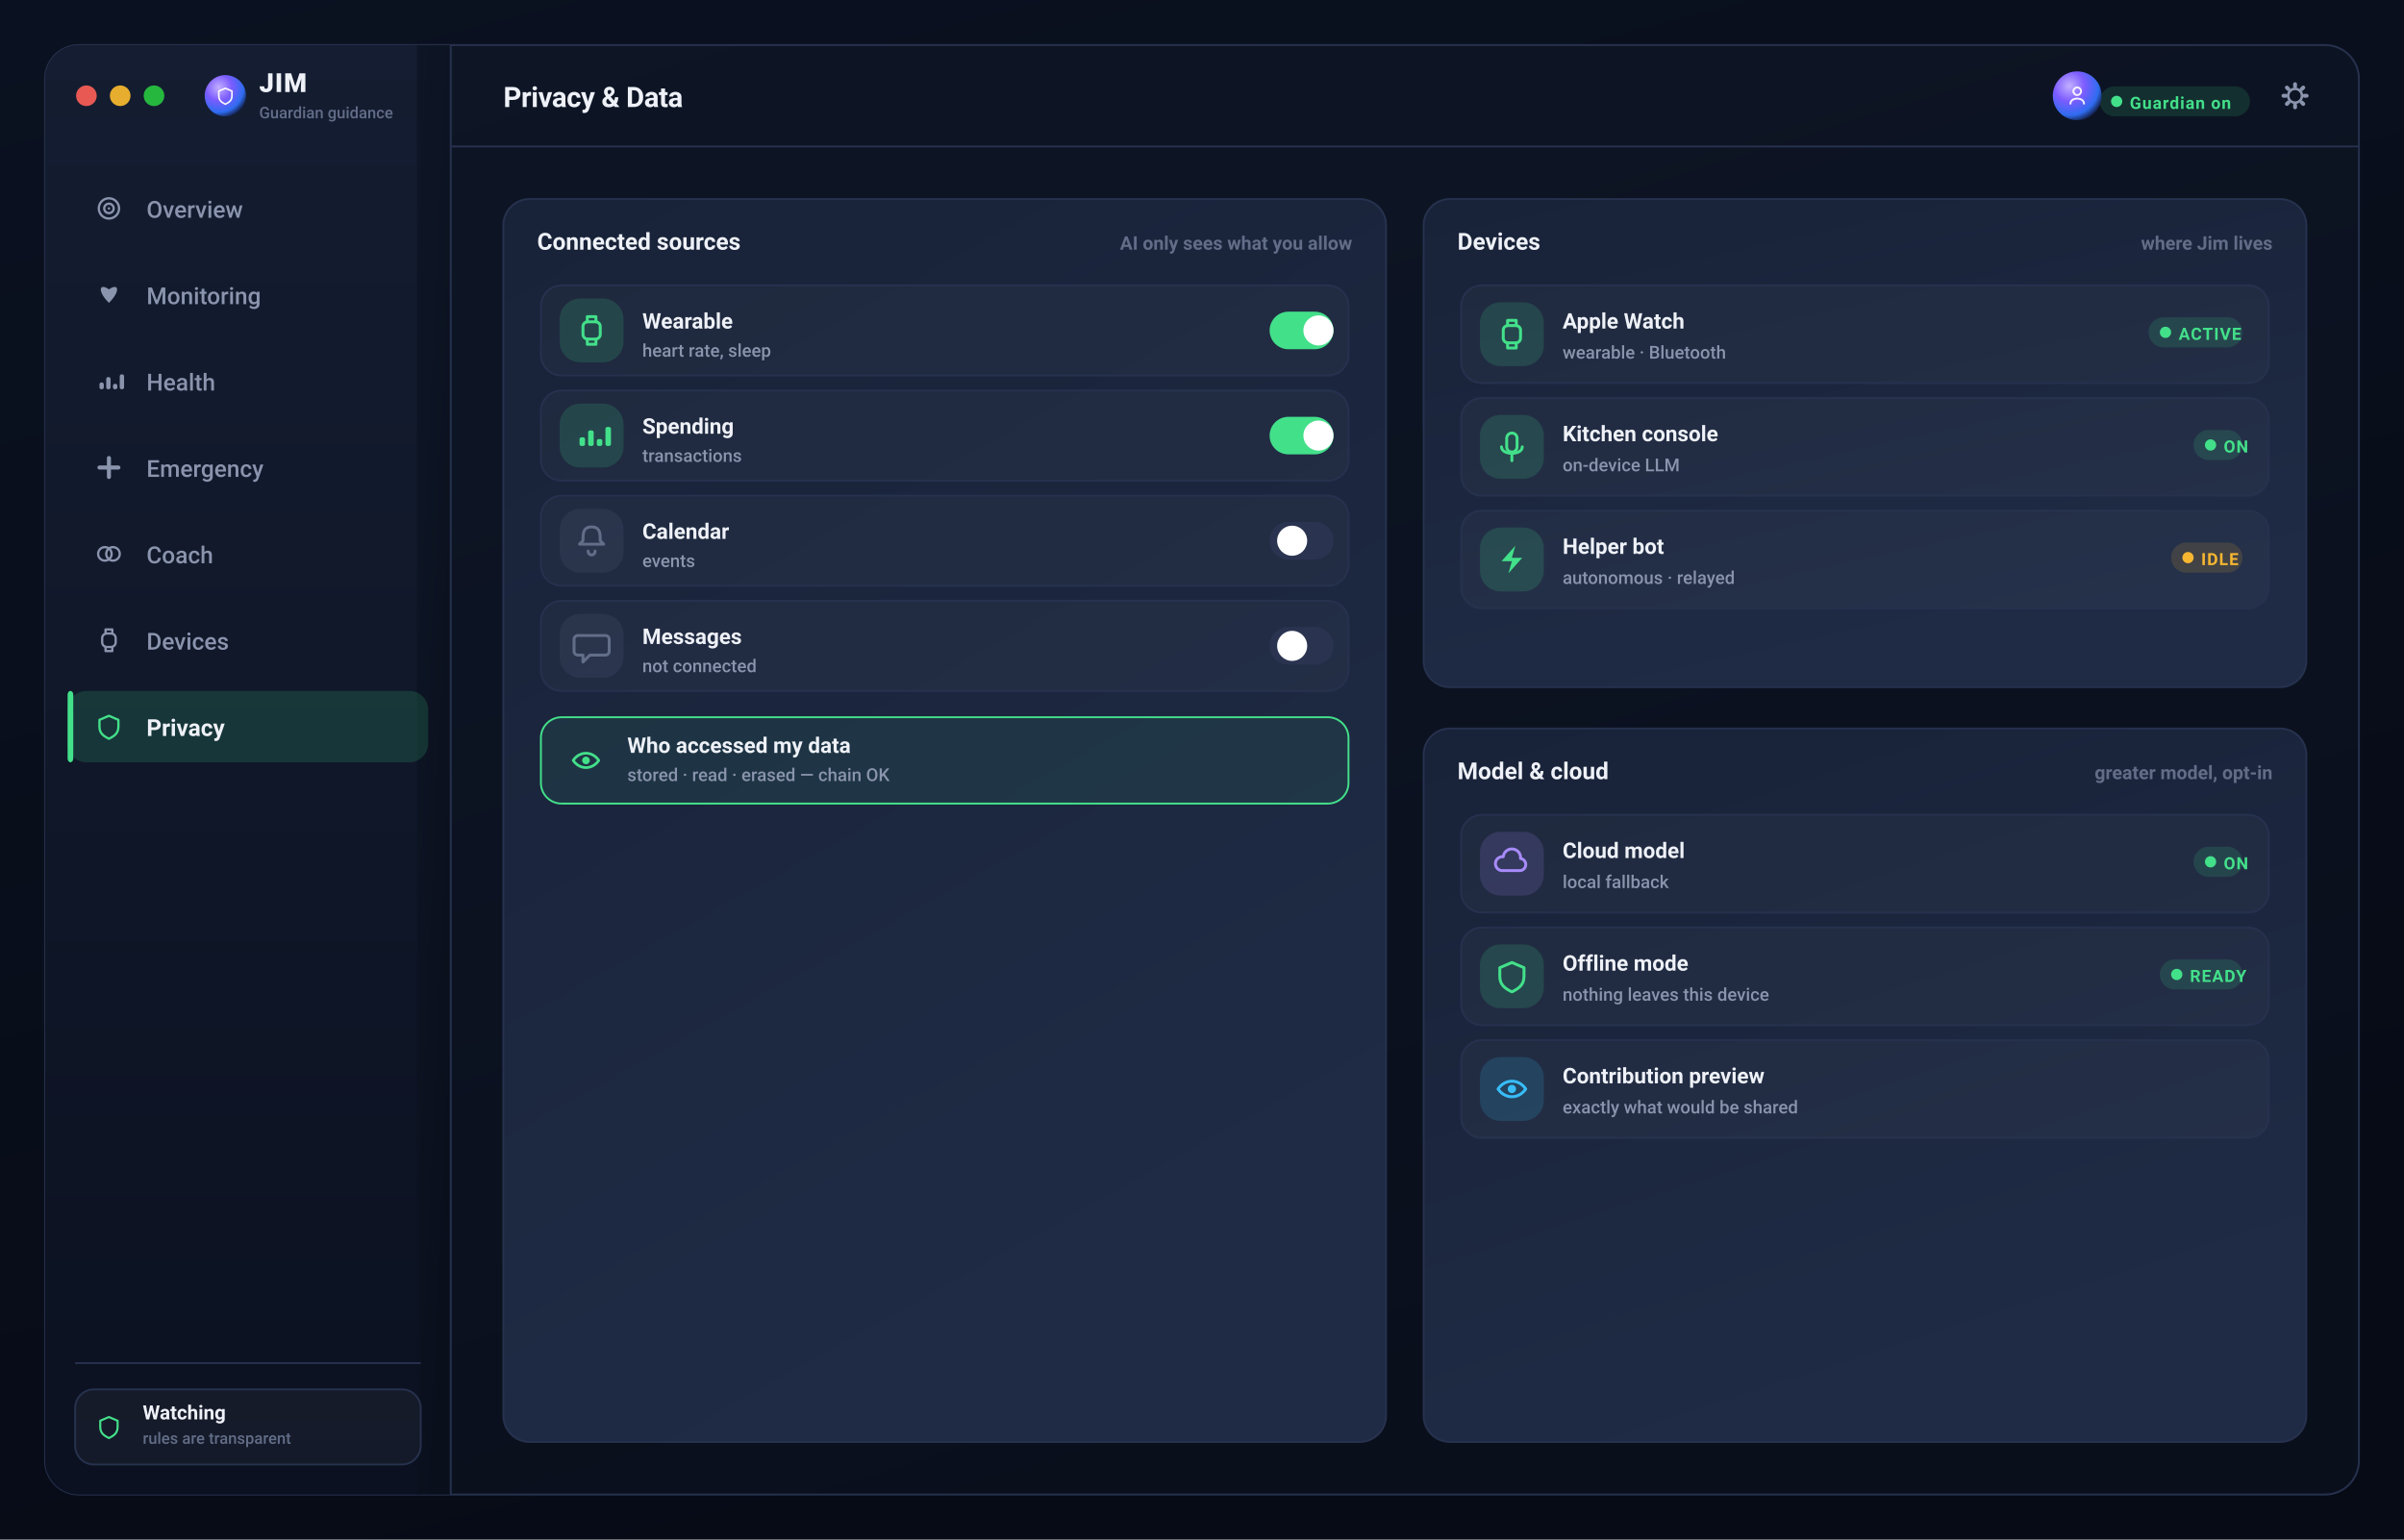
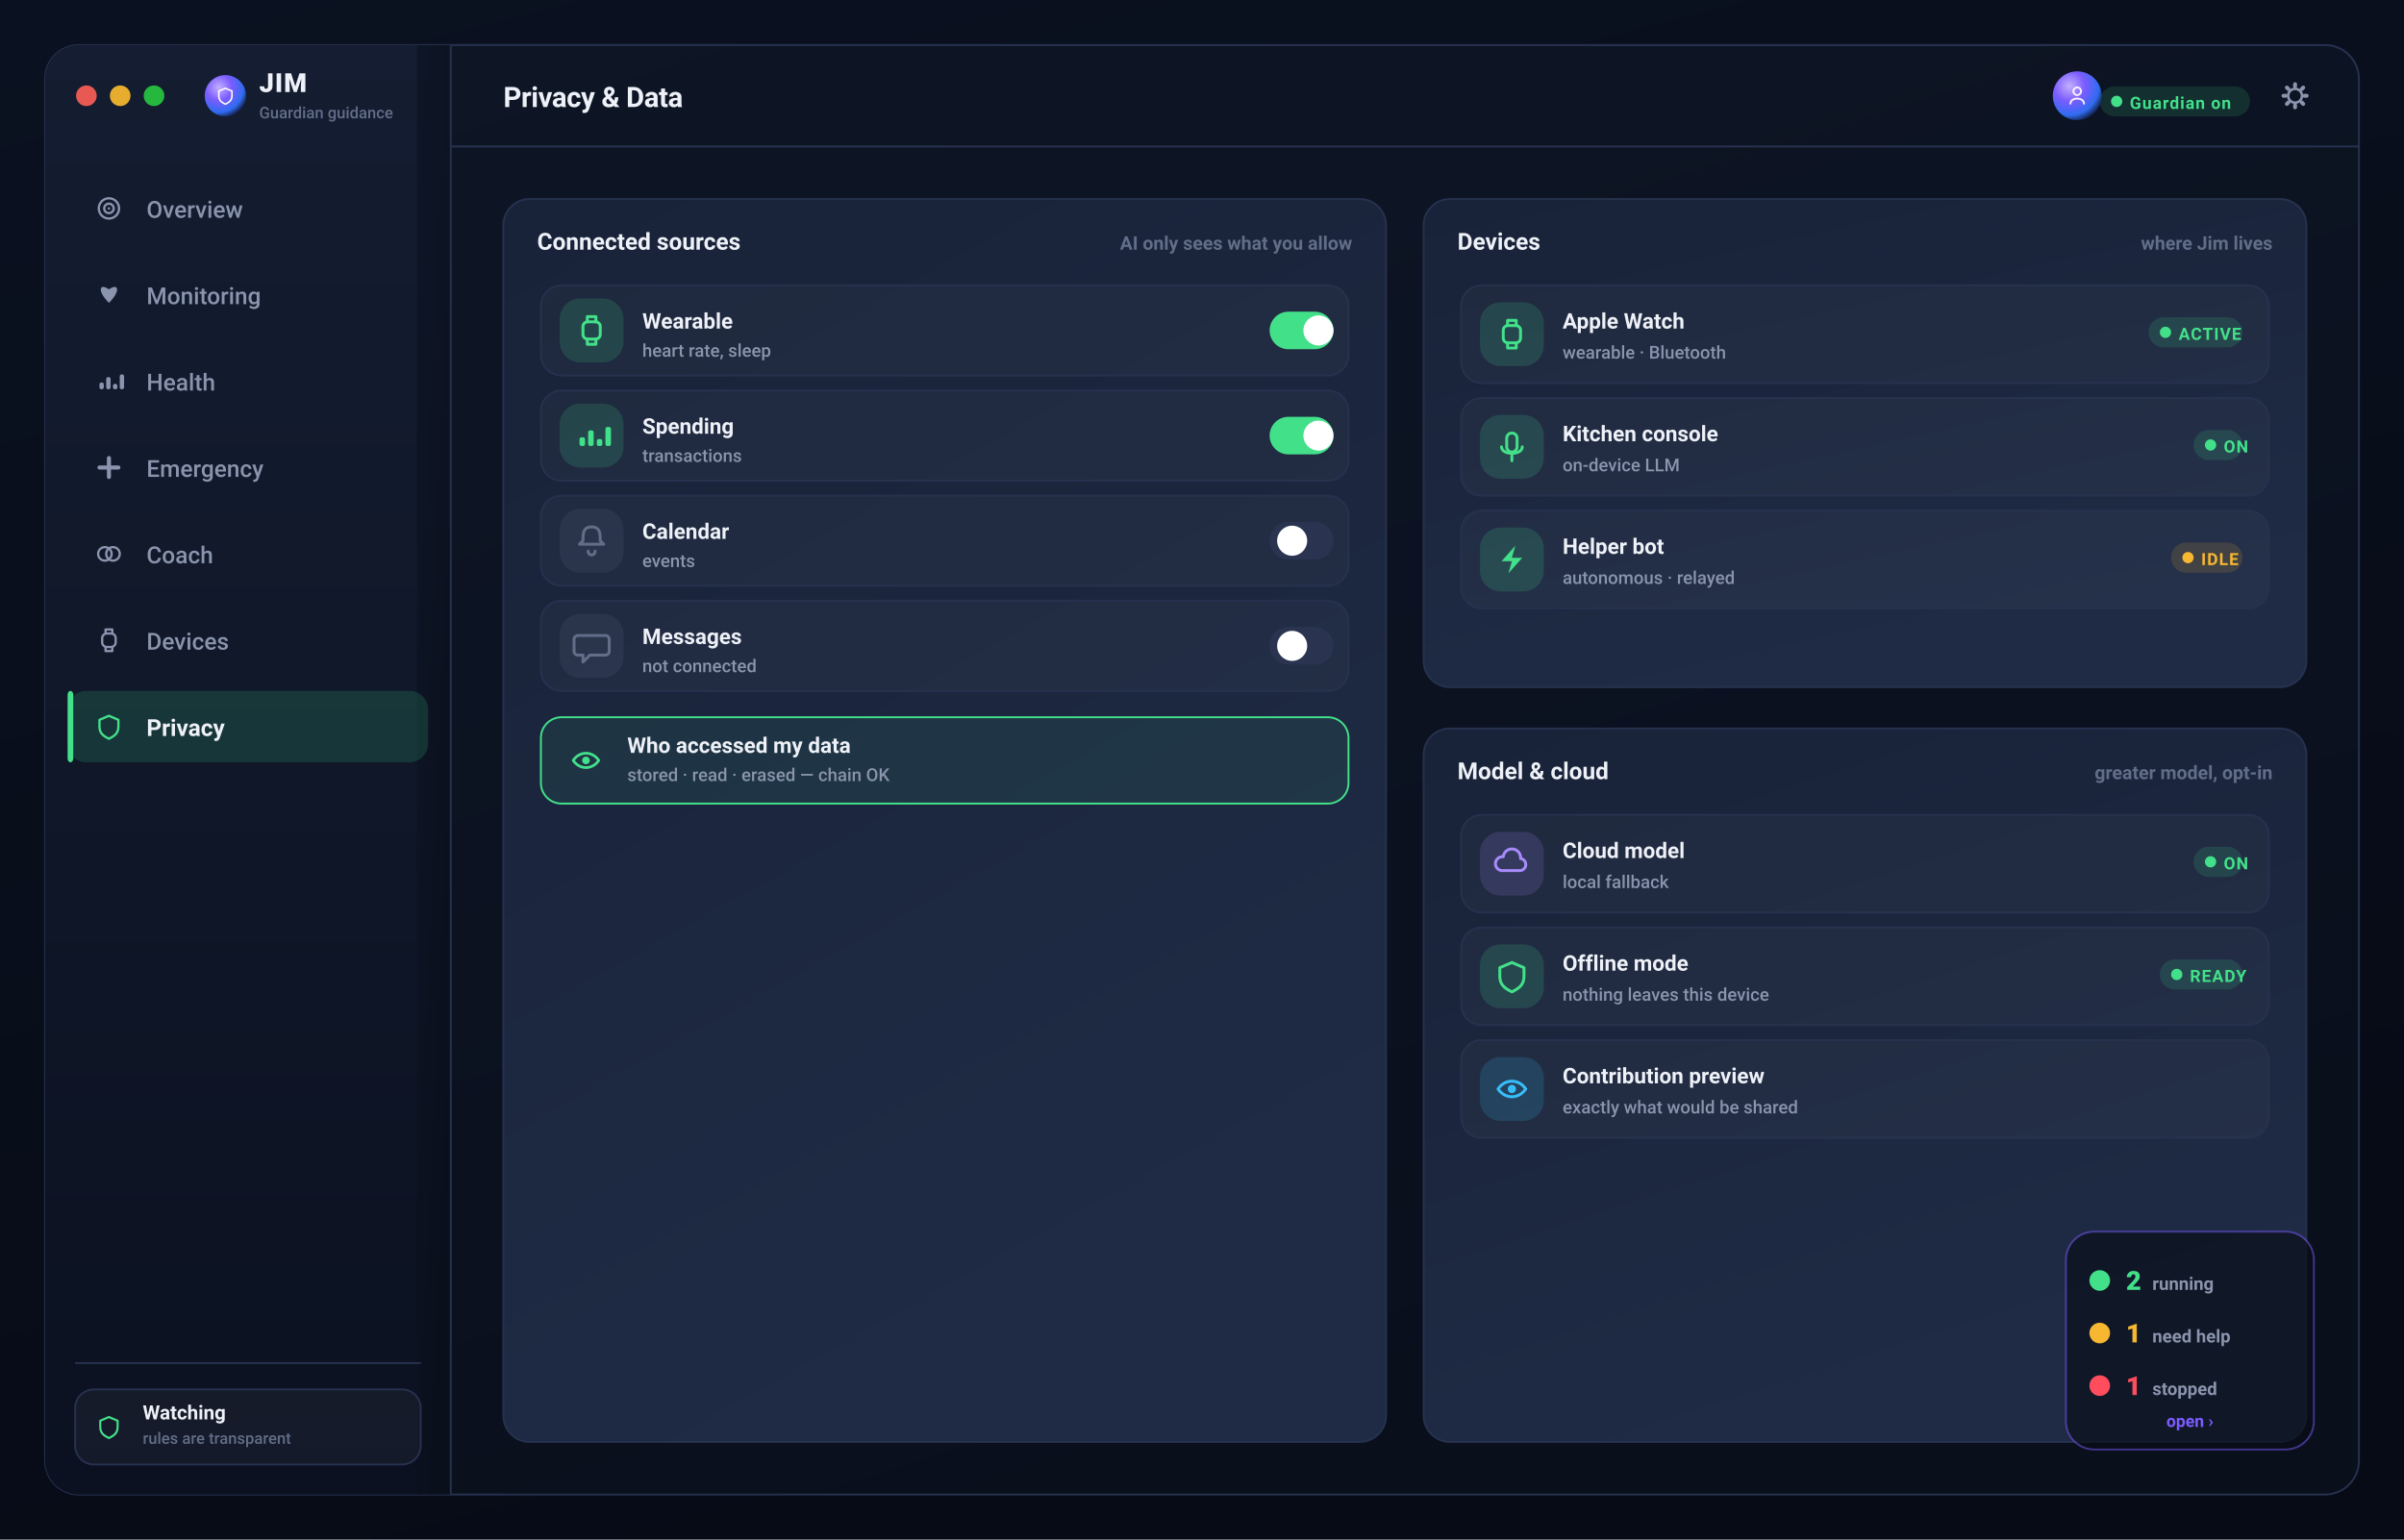
<svg xmlns="http://www.w3.org/2000/svg" width="1280" height="820" viewBox="0 0 1280 820" role="img" aria-label="Jim Mini — Privacy &amp; Data">
  <defs>
    <linearGradient id="gPage" x1="0" y1="0" x2="0.4" y2="1">
      <stop offset="0" stop-color="#0a1120" />
      <stop offset="1" stop-color="#070b16" />
    </linearGradient>
    <linearGradient id="gScr" x1="0" y1="0" x2="0.5" y2="1">
      <stop offset="0" stop-color="#0e1626" />
      <stop offset="1" stop-color="#0a0f1c" />
    </linearGradient>
    <linearGradient id="gSide" x1="0" y1="0" x2="0" y2="1">
      <stop offset="0" stop-color="#141d31" />
      <stop offset="1" stop-color="#0b1120" />
    </linearGradient>
    <linearGradient id="gCard" x1="0" y1="0" x2="0.4" y2="1">
      <stop offset="0" stop-color="#182238" />
      <stop offset="1" stop-color="#1f2b45" />
    </linearGradient>
    <linearGradient id="gBrand" x1="0" y1="0" x2="1" y2="0">
      <stop offset="0" stop-color="#7c5cff" />
      <stop offset="1" stop-color="#3aa0ff" />
    </linearGradient>
    <linearGradient id="gEmer" x1="0" y1="0" x2="0" y2="1">
      <stop offset="0" stop-color="#ff5b52" />
      <stop offset="1" stop-color="#ff3b30" />
    </linearGradient>
    <linearGradient id="mV" x1="0" y1="0" x2="1" y2="0">
      <stop offset="0" stop-color="#7c5cff" />
      <stop offset="1" stop-color="#3aa0ff" />
    </linearGradient>
    <linearGradient id="mG" x1="0" y1="0" x2="1" y2="0">
      <stop offset="0" stop-color="#2fd27a" />
      <stop offset="1" stop-color="#43e08a" />
    </linearGradient>
    <linearGradient id="mO" x1="0" y1="0" x2="1" y2="0">
      <stop offset="0" stop-color="#f7b731" />
      <stop offset="1" stop-color="#ff7a45" />
    </linearGradient>
    <radialGradient id="orb" cx="34%" cy="30%" r="75%">
      <stop offset="0" stop-color="#c3b0ff" />
      <stop offset="42%" stop-color="#7c5cff" />
      <stop offset="80%" stop-color="#2f6cf0" />
      <stop offset="100%" stop-color="#14204a" />
    </radialGradient>
  </defs>
  <rect x="0.0" y="0.0" width="1280.0" height="820.0" rx="0" fill="url(#gPage)" />
  <rect x="24" y="24" width="1232" height="772" rx="18" fill="url(#gScr)" stroke="#26314e" stroke-width="1" />
  <rect x="24.0" y="24.0" width="216.0" height="772.0" rx="18" fill="url(#gSide)" />
  <rect x="222.0" y="24.0" width="18.0" height="772.0" rx="0" fill="url(#gScr)" />
  <line x1="240" y1="24" x2="240" y2="796" stroke="#26314e" stroke-width="1" />
  <line x1="240" y1="78" x2="1256" y2="78" stroke="#26314e" stroke-width="1" />
  <circle cx="46" cy="51" r="5.5" fill="#ff5f57" opacity="0.9" />
  <circle cx="64" cy="51" r="5.5" fill="#febc2e" opacity="0.9" />
  <circle cx="82" cy="51" r="5.5" fill="#28c840" opacity="0.9" />
  <circle cx="120" cy="51" r="11" fill="url(#orb)" />
  <path d="M120 47.0 l3.5 1.5 v2.5 c0 2.5 -1.5 3.5 -3.5 4.5 c-2.0 -1.0 -3.5 -2.0 -3.5 -4.5 v-2.5 Z" fill="none" stroke="rgba(255,255,255,0.95)" stroke-width="0.85" stroke-linecap="round" stroke-linejoin="round" />
  <text x="138.0" y="49.0" font-family="-apple-system,BlinkMacSystemFont,'SF Pro Text','Segoe UI',Roboto,system-ui,sans-serif" font-size="14" font-weight="800" fill="#eef1f7" text-anchor="start" letter-spacing="0.5">JIM</text>
  <text x="138.0" y="63.0" font-family="-apple-system,BlinkMacSystemFont,'SF Pro Text','Segoe UI',Roboto,system-ui,sans-serif" font-size="8.5" font-weight="500" fill="#626d88" text-anchor="start">Guardian guidance</text>
  <text x="268.0" y="57.0" font-family="-apple-system,BlinkMacSystemFont,'SF Pro Text','Segoe UI',Roboto,system-ui,sans-serif" font-size="15" font-weight="700" fill="#eef1f7" text-anchor="start" letter-spacing="-0.2">Privacy &amp; Data</text>
  <rect x="1220.96" y="43.8" width="2.08" height="3.2" rx="1" transform="rotate(0 1222 51)" fill="#8a94ad" />
  <rect x="1220.96" y="43.8" width="2.08" height="3.2" rx="1" transform="rotate(45 1222 51)" fill="#8a94ad" />
  <rect x="1220.96" y="43.8" width="2.08" height="3.2" rx="1" transform="rotate(90 1222 51)" fill="#8a94ad" />
  <rect x="1220.96" y="43.8" width="2.08" height="3.2" rx="1" transform="rotate(135 1222 51)" fill="#8a94ad" />
  <rect x="1220.96" y="43.8" width="2.08" height="3.2" rx="1" transform="rotate(180 1222 51)" fill="#8a94ad" />
  <rect x="1220.96" y="43.8" width="2.08" height="3.2" rx="1" transform="rotate(225 1222 51)" fill="#8a94ad" />
  <rect x="1220.96" y="43.8" width="2.08" height="3.2" rx="1" transform="rotate(270 1222 51)" fill="#8a94ad" />
  <rect x="1220.96" y="43.8" width="2.08" height="3.2" rx="1" transform="rotate(315 1222 51)" fill="#8a94ad" />
  <circle cx="1222" cy="51" r="3.68" fill="none" stroke="#8a94ad" stroke-width="1.36" stroke-linecap="round" stroke-linejoin="round" />
  <rect x="1118.0" y="46.0" width="80.0" height="16.0" rx="8" fill="rgba(67,224,138,0.14)" />
  <circle cx="1127.0" cy="54" r="3" fill="#43e08a" />
  <text x="1134.0" y="58.0" font-family="-apple-system,BlinkMacSystemFont,'SF Pro Text','Segoe UI',Roboto,system-ui,sans-serif" font-size="9" font-weight="700" fill="#43e08a" text-anchor="start" letter-spacing="0.5">Guardian on</text>
  <circle cx="1106" cy="51" r="13" fill="url(#orb)" />
  <circle cx="1106" cy="48.6" r="2.04" fill="none" stroke="rgba(255,255,255,0.9)" stroke-width="1.02" stroke-linecap="round" stroke-linejoin="round" />
  <path d="M1102.4 55.2 c0 -3.6 7.2 -3.6 7.2 0" fill="none" stroke="rgba(255,255,255,0.9)" stroke-width="1.02" stroke-linecap="round" stroke-linejoin="round" />
  <circle cx="58" cy="111" r="5.4" fill="none" stroke="#8a94ad" stroke-width="1.22" stroke-linecap="round" stroke-linejoin="round" />
  <circle cx="58" cy="111" r="2.52" fill="none" stroke="#8a94ad" stroke-width="1.22" stroke-linecap="round" stroke-linejoin="round" />
  <circle cx="58" cy="111" r="0.648" fill="#8a94ad" />
  <text x="78.0" y="116.0" font-family="-apple-system,BlinkMacSystemFont,'SF Pro Text','Segoe UI',Roboto,system-ui,sans-serif" font-size="12.5" font-weight="500" fill="#8a94ad" text-anchor="start">Overview</text>
  <path d="M58 161.32 C51.52 154.84,52.96 150.52,58 154.12 C63.04 150.52,64.48 154.84,58 161.32 Z" fill="#8a94ad" />
  <text x="78.0" y="162.0" font-family="-apple-system,BlinkMacSystemFont,'SF Pro Text','Segoe UI',Roboto,system-ui,sans-serif" font-size="12.5" font-weight="500" fill="#8a94ad" text-anchor="start">Monitoring</text>
  <rect x="52.96" y="203.72" width="2.304" height="3.6" rx="1" fill="#8a94ad" />
  <rect x="56.56" y="200.84" width="2.304" height="6.48" rx="1" fill="#8a94ad" />
  <rect x="60.16" y="204.44" width="2.304" height="2.88" rx="1" fill="#8a94ad" />
  <rect x="63.76" y="199.4" width="2.304" height="7.92" rx="1" fill="#8a94ad" />
  <text x="78.0" y="208.0" font-family="-apple-system,BlinkMacSystemFont,'SF Pro Text','Segoe UI',Roboto,system-ui,sans-serif" font-size="12.5" font-weight="500" fill="#8a94ad" text-anchor="start">Health</text>
  <path d="M58 243.96 v10.08 M52.96 249 h10.08" fill="none" stroke="#8a94ad" stroke-width="2.16" stroke-linecap="round" />
  <text x="78.0" y="254.0" font-family="-apple-system,BlinkMacSystemFont,'SF Pro Text','Segoe UI',Roboto,system-ui,sans-serif" font-size="12.5" font-weight="500" fill="#8a94ad" text-anchor="start">Emergency</text>
  <circle cx="55.84" cy="295" r="3.6" fill="none" stroke="#8a94ad" stroke-width="1.22" stroke-linecap="round" stroke-linejoin="round" />
  <circle cx="60.16" cy="295" r="3.6" fill="none" stroke="#8a94ad" stroke-width="1.22" stroke-linecap="round" stroke-linejoin="round" />
  <text x="78.0" y="300.0" font-family="-apple-system,BlinkMacSystemFont,'SF Pro Text','Segoe UI',Roboto,system-ui,sans-serif" font-size="12.5" font-weight="500" fill="#8a94ad" text-anchor="start">Coach</text>
  <rect x="54.4" y="337.4" width="7.2" height="7.2" rx="2.5" fill="none" stroke="#8a94ad" stroke-width="1.22" stroke-linecap="round" stroke-linejoin="round" />
  <path d="M56.2 337.4 v-2.16 h3.6 v2.16 M56.2 344.6 v2.16 h3.6 v-2.16" fill="none" stroke="#8a94ad" stroke-width="1.22" stroke-linecap="round" stroke-linejoin="round" />
  <text x="78.0" y="346.0" font-family="-apple-system,BlinkMacSystemFont,'SF Pro Text','Segoe UI',Roboto,system-ui,sans-serif" font-size="12.5" font-weight="500" fill="#8a94ad" text-anchor="start">Devices</text>
  <rect x="36.0" y="368.0" width="192.0" height="38.0" rx="10" fill="rgba(67,224,138,0.16)" />
  <rect x="36.0" y="368.0" width="3.0" height="38.0" rx="2" fill="#43e08a" />
  <path d="M58 381.24 l5.04 2.16 v3.6 c0 3.6 -2.16 5.04 -5.04 6.48 c-2.88 -1.44 -5.04 -2.88 -5.04 -6.48 v-3.6 Z" fill="none" stroke="#43e08a" stroke-width="1.22" stroke-linecap="round" stroke-linejoin="round" />
  <text x="78.0" y="392.0" font-family="-apple-system,BlinkMacSystemFont,'SF Pro Text','Segoe UI',Roboto,system-ui,sans-serif" font-size="12.5" font-weight="650" fill="#eef1f7" text-anchor="start">Privacy</text>
  <line x1="40" y1="726" x2="224" y2="726" stroke="#26314e" stroke-width="1" />
  <rect x="40.0" y="740.0" width="184.0" height="40.0" rx="10" fill="rgba(255,255,255,0.04)" stroke="#26314e" stroke-width="1" />
  <path d="M58 754.72 l4.62 1.98 v3.3 c0 3.3 -1.98 4.62 -4.62 5.94 c-2.64 -1.32 -4.62 -2.64 -4.62 -5.94 v-3.3 Z" fill="none" stroke="#43e08a" stroke-width="1.12" stroke-linecap="round" stroke-linejoin="round" />
  <text x="76.0" y="756.0" font-family="-apple-system,BlinkMacSystemFont,'SF Pro Text','Segoe UI',Roboto,system-ui,sans-serif" font-size="10.5" font-weight="650" fill="#eef1f7" text-anchor="start">Watching</text>
  <text x="76.0" y="769.0" font-family="-apple-system,BlinkMacSystemFont,'SF Pro Text','Segoe UI',Roboto,system-ui,sans-serif" font-size="8.5" font-weight="500" fill="#626d88" text-anchor="start">rules are transparent</text>
  <rect x="268.0" y="106.0" width="470.0" height="662.0" rx="14" fill="url(#gCard)" stroke="#26314e" stroke-width="1" />
  <text x="286.0" y="133.0" font-family="-apple-system,BlinkMacSystemFont,'SF Pro Text','Segoe UI',Roboto,system-ui,sans-serif" font-size="12.5" font-weight="700" fill="#eef1f7" text-anchor="start">Connected sources</text>
  <text x="720.0" y="133.0" font-family="-apple-system,BlinkMacSystemFont,'SF Pro Text','Segoe UI',Roboto,system-ui,sans-serif" font-size="10" font-weight="600" fill="#626d88" text-anchor="end">AI only sees what you allow</text>
  <rect x="288.0" y="152.0" width="430.0" height="48.0" rx="11" fill="rgba(255,255,255,0.03)" stroke="#26314e" stroke-width="1" />
  <rect x="298.0" y="159.0" width="34.0" height="34.0" rx="11" fill="rgba(67,224,138,0.16)" />
  <rect x="310.4" y="171.4" width="9.2" height="9.2" rx="2.5" fill="none" stroke="#43e08a" stroke-width="1.56" stroke-linecap="round" stroke-linejoin="round" />
  <path d="M312.7 171.4 v-2.76 h4.6 v2.76 M312.7 180.6 v2.76 h4.6 v-2.76" fill="none" stroke="#43e08a" stroke-width="1.56" stroke-linecap="round" stroke-linejoin="round" />
  <text x="342.0" y="175.0" font-family="-apple-system,BlinkMacSystemFont,'SF Pro Text','Segoe UI',Roboto,system-ui,sans-serif" font-size="11.5" font-weight="650" fill="#eef1f7" text-anchor="start">Wearable</text>
  <text x="342.0" y="190.0" font-family="-apple-system,BlinkMacSystemFont,'SF Pro Text','Segoe UI',Roboto,system-ui,sans-serif" font-size="9.5" font-weight="500" fill="#8a94ad" text-anchor="start">heart rate, sleep</text>
  <rect x="676.0" y="166.0" width="34.0" height="20.0" rx="10" fill="#43e08a" />
  <circle cx="702.0" cy="176" r="8" fill="#fff" />
  <rect x="288.0" y="208.0" width="430.0" height="48.0" rx="11" fill="rgba(255,255,255,0.03)" stroke="#26314e" stroke-width="1" />
  <rect x="298.0" y="215.0" width="34.0" height="34.0" rx="11" fill="rgba(67,224,138,0.16)" />
  <rect x="308.56" y="232.92" width="2.944" height="4.6" rx="1" fill="#43e08a" />
  <rect x="313.16" y="229.24" width="2.944" height="8.28" rx="1" fill="#43e08a" />
  <rect x="317.76" y="233.84" width="2.944" height="3.68" rx="1" fill="#43e08a" />
  <rect x="322.36" y="227.4" width="2.944" height="10.12" rx="1" fill="#43e08a" />
  <text x="342.0" y="231.0" font-family="-apple-system,BlinkMacSystemFont,'SF Pro Text','Segoe UI',Roboto,system-ui,sans-serif" font-size="11.5" font-weight="650" fill="#eef1f7" text-anchor="start">Spending</text>
  <text x="342.0" y="246.0" font-family="-apple-system,BlinkMacSystemFont,'SF Pro Text','Segoe UI',Roboto,system-ui,sans-serif" font-size="9.5" font-weight="500" fill="#8a94ad" text-anchor="start">transactions</text>
  <rect x="676.0" y="222.0" width="34.0" height="20.0" rx="10" fill="#43e08a" />
  <circle cx="702.0" cy="232" r="8" fill="#fff" />
  <rect x="288.0" y="264.0" width="430.0" height="48.0" rx="11" fill="rgba(255,255,255,0.03)" stroke="#26314e" stroke-width="1" />
  <rect x="298.0" y="271.0" width="34.0" height="34.0" rx="11" fill="rgba(98,109,136,0.16)" />
  <path d="M315 280.64 c4.6 0 4.6 3.68 4.6 7.36 l1.84 1.84 h-12.88 l1.84 -1.84 c0 -3.68 0 -7.36 4.6 -7.36 M313.16 293.52 c0 2.76 3.68 2.76 3.68 0" fill="none" stroke="#626d88" stroke-width="1.56" stroke-linecap="round" stroke-linejoin="round" />
  <text x="342.0" y="287.0" font-family="-apple-system,BlinkMacSystemFont,'SF Pro Text','Segoe UI',Roboto,system-ui,sans-serif" font-size="11.5" font-weight="650" fill="#eef1f7" text-anchor="start">Calendar</text>
  <text x="342.0" y="302.0" font-family="-apple-system,BlinkMacSystemFont,'SF Pro Text','Segoe UI',Roboto,system-ui,sans-serif" font-size="9.5" font-weight="500" fill="#8a94ad" text-anchor="start">events</text>
  <rect x="676.0" y="278.0" width="34.0" height="20.0" rx="10" fill="#2a3450" />
  <circle cx="688.0" cy="288" r="8" fill="#fff" />
  <rect x="288.0" y="320.0" width="430.0" height="48.0" rx="11" fill="rgba(255,255,255,0.03)" stroke="#26314e" stroke-width="1" />
  <rect x="298.0" y="327.0" width="34.0" height="34.0" rx="11" fill="rgba(98,109,136,0.16)" />
  <path d="M307.64 338.48 h14.72 a2 2 0 0 1 2 2 v6.44 a2 2 0 0 1 -2 2 h-8.28 l-3.68 3.68 v-3.68 h-2.76 a2 2 0 0 1 -2 -2 v-6.44 a2 2 0 0 1 2 -2 Z" fill="none" stroke="#626d88" stroke-width="1.56" stroke-linecap="round" stroke-linejoin="round" />
  <text x="342.0" y="343.0" font-family="-apple-system,BlinkMacSystemFont,'SF Pro Text','Segoe UI',Roboto,system-ui,sans-serif" font-size="11.5" font-weight="650" fill="#eef1f7" text-anchor="start">Messages</text>
  <text x="342.0" y="358.0" font-family="-apple-system,BlinkMacSystemFont,'SF Pro Text','Segoe UI',Roboto,system-ui,sans-serif" font-size="9.5" font-weight="500" fill="#8a94ad" text-anchor="start">not connected</text>
  <rect x="676.0" y="334.0" width="34.0" height="20.0" rx="10" fill="#2a3450" />
  <circle cx="688.0" cy="344" r="8" fill="#fff" />
  <rect x="288.0" y="382.0" width="430.0" height="46.0" rx="11" fill="rgba(67,224,138,0.08)" stroke="#43e08a" stroke-width="1" />
  <path d="M305.2 405 c3.4 -5.1 10.2 -5.1 13.6 0 c-3.4 5.1 -10.2 5.1 -13.6 0 Z" fill="none" stroke="#43e08a" stroke-width="1.44" stroke-linecap="round" stroke-linejoin="round" />
  <circle cx="312" cy="405" r="2.04" fill="#43e08a" />
  <text x="334.0" y="401.0" font-family="-apple-system,BlinkMacSystemFont,'SF Pro Text','Segoe UI',Roboto,system-ui,sans-serif" font-size="11.5" font-weight="650" fill="#eef1f7" text-anchor="start">Who accessed my data</text>
  <text x="334.0" y="416.0" font-family="-apple-system,BlinkMacSystemFont,'SF Pro Text','Segoe UI',Roboto,system-ui,sans-serif" font-size="9.5" font-weight="500" fill="#8a94ad" text-anchor="start">stored · read · erased — chain OK</text>
  <rect x="758.0" y="106.0" width="470.0" height="260.0" rx="14" fill="url(#gCard)" stroke="#26314e" stroke-width="1" />
  <text x="776.0" y="133.0" font-family="-apple-system,BlinkMacSystemFont,'SF Pro Text','Segoe UI',Roboto,system-ui,sans-serif" font-size="12.5" font-weight="700" fill="#eef1f7" text-anchor="start">Devices</text>
  <text x="1210.0" y="133.0" font-family="-apple-system,BlinkMacSystemFont,'SF Pro Text','Segoe UI',Roboto,system-ui,sans-serif" font-size="10" font-weight="600" fill="#626d88" text-anchor="end">where Jim lives</text>
  <rect x="778.0" y="152.0" width="430.0" height="52.0" rx="11" fill="rgba(255,255,255,0.03)" stroke="#26314e" stroke-width="1" />
  <rect x="788.0" y="161.0" width="34.0" height="34.0" rx="11" fill="rgba(67,224,138,0.16)" />
  <rect x="800.4" y="173.4" width="9.2" height="9.2" rx="2.5" fill="none" stroke="#43e08a" stroke-width="1.56" stroke-linecap="round" stroke-linejoin="round" />
  <path d="M802.7 173.4 v-2.76 h4.6 v2.76 M802.7 182.6 v2.76 h4.6 v-2.76" fill="none" stroke="#43e08a" stroke-width="1.56" stroke-linecap="round" stroke-linejoin="round" />
  <text x="832.0" y="175.0" font-family="-apple-system,BlinkMacSystemFont,'SF Pro Text','Segoe UI',Roboto,system-ui,sans-serif" font-size="11.5" font-weight="650" fill="#eef1f7" text-anchor="start">Apple Watch</text>
  <text x="832.0" y="191.0" font-family="-apple-system,BlinkMacSystemFont,'SF Pro Text','Segoe UI',Roboto,system-ui,sans-serif" font-size="9.5" font-weight="500" fill="#8a94ad" text-anchor="start">wearable · Bluetooth</text>
  <rect x="1144.0" y="169.0" width="50.0" height="16.0" rx="8" fill="rgba(67,224,138,0.14)" />
  <circle cx="1153.0" cy="177" r="3" fill="#43e08a" />
  <text x="1160.0" y="181.0" font-family="-apple-system,BlinkMacSystemFont,'SF Pro Text','Segoe UI',Roboto,system-ui,sans-serif" font-size="9" font-weight="700" fill="#43e08a" text-anchor="start" letter-spacing="0.5">ACTIVE</text>
  <rect x="778.0" y="212.0" width="430.0" height="52.0" rx="11" fill="rgba(255,255,255,0.03)" stroke="#26314e" stroke-width="1" />
  <rect x="788.0" y="221.0" width="34.0" height="34.0" rx="11" fill="rgba(67,224,138,0.16)" />
  <rect x="802.24" y="230.64" width="5.52" height="10.12" rx="2.76" fill="none" stroke="#43e08a" stroke-width="1.56" stroke-linecap="round" stroke-linejoin="round" />
  <path d="M799.48 238 c0 4.6 11.04 4.6 11.04 0 M805.0 242.6 v2.76" fill="none" stroke="#43e08a" stroke-width="1.56" stroke-linecap="round" stroke-linejoin="round" />
  <text x="832.0" y="235.0" font-family="-apple-system,BlinkMacSystemFont,'SF Pro Text','Segoe UI',Roboto,system-ui,sans-serif" font-size="11.5" font-weight="650" fill="#eef1f7" text-anchor="start">Kitchen console</text>
  <text x="832.0" y="251.0" font-family="-apple-system,BlinkMacSystemFont,'SF Pro Text','Segoe UI',Roboto,system-ui,sans-serif" font-size="9.5" font-weight="500" fill="#8a94ad" text-anchor="start">on-device LLM</text>
  <rect x="1168.0" y="229.0" width="26.0" height="16.0" rx="8" fill="rgba(67,224,138,0.14)" />
  <circle cx="1177.0" cy="237" r="3" fill="#43e08a" />
  <text x="1184.0" y="241.0" font-family="-apple-system,BlinkMacSystemFont,'SF Pro Text','Segoe UI',Roboto,system-ui,sans-serif" font-size="9" font-weight="700" fill="#43e08a" text-anchor="start" letter-spacing="0.5">ON</text>
  <rect x="778.0" y="272.0" width="430.0" height="52.0" rx="11" fill="rgba(255,255,255,0.03)" stroke="#26314e" stroke-width="1" />
  <rect x="788.0" y="281.0" width="34.0" height="34.0" rx="11" fill="rgba(67,224,138,0.16)" />
  <path d="M806.84 290.64 L799.48 298.92 L805.0 298.92 L803.16 305.36 L810.52 297.08 L805.0 297.08 Z" fill="#43e08a" />
  <text x="832.0" y="295.0" font-family="-apple-system,BlinkMacSystemFont,'SF Pro Text','Segoe UI',Roboto,system-ui,sans-serif" font-size="11.5" font-weight="650" fill="#eef1f7" text-anchor="start">Helper bot</text>
  <text x="832.0" y="311.0" font-family="-apple-system,BlinkMacSystemFont,'SF Pro Text','Segoe UI',Roboto,system-ui,sans-serif" font-size="9.5" font-weight="500" fill="#8a94ad" text-anchor="start">autonomous · relayed</text>
  <rect x="1156.0" y="289.0" width="38.0" height="16.0" rx="8" fill="rgba(247,183,49,0.14)" />
  <circle cx="1165.0" cy="297" r="3" fill="#f7b731" />
  <text x="1172.0" y="301.0" font-family="-apple-system,BlinkMacSystemFont,'SF Pro Text','Segoe UI',Roboto,system-ui,sans-serif" font-size="9" font-weight="700" fill="#f7b731" text-anchor="start" letter-spacing="0.5">IDLE</text>
  <rect x="758.0" y="388.0" width="470.0" height="380.0" rx="14" fill="url(#gCard)" stroke="#26314e" stroke-width="1" />
  <text x="776.0" y="415.0" font-family="-apple-system,BlinkMacSystemFont,'SF Pro Text','Segoe UI',Roboto,system-ui,sans-serif" font-size="12.5" font-weight="700" fill="#eef1f7" text-anchor="start">Model &amp; cloud</text>
  <text x="1210.0" y="415.0" font-family="-apple-system,BlinkMacSystemFont,'SF Pro Text','Segoe UI',Roboto,system-ui,sans-serif" font-size="10" font-weight="600" fill="#626d88" text-anchor="end">greater model, opt-in</text>
  <rect x="778.0" y="434.0" width="430.0" height="52.0" rx="11" fill="rgba(255,255,255,0.03)" stroke="#26314e" stroke-width="1" />
  <rect x="788.0" y="443.0" width="34.0" height="34.0" rx="11" fill="rgba(167,139,250,0.16)" />
  <path d="M799.48 463.68 a3.68 3.68 0 0 1 0.92 -7.36 a4.6 4.6 0 0 1 9.2 0.92 a3.22 3.22 0 0 1 -0.92 6.44 Z" fill="none" stroke="#a78bfa" stroke-width="1.56" stroke-linecap="round" stroke-linejoin="round" />
  <text x="832.0" y="457.0" font-family="-apple-system,BlinkMacSystemFont,'SF Pro Text','Segoe UI',Roboto,system-ui,sans-serif" font-size="11.5" font-weight="650" fill="#eef1f7" text-anchor="start">Cloud model</text>
  <text x="832.0" y="473.0" font-family="-apple-system,BlinkMacSystemFont,'SF Pro Text','Segoe UI',Roboto,system-ui,sans-serif" font-size="9.5" font-weight="500" fill="#8a94ad" text-anchor="start">local fallback</text>
  <rect x="1168.0" y="451.0" width="26.0" height="16.0" rx="8" fill="rgba(67,224,138,0.14)" />
  <circle cx="1177.0" cy="459" r="3" fill="#43e08a" />
  <text x="1184.0" y="463.0" font-family="-apple-system,BlinkMacSystemFont,'SF Pro Text','Segoe UI',Roboto,system-ui,sans-serif" font-size="9" font-weight="700" fill="#43e08a" text-anchor="start" letter-spacing="0.5">ON</text>
  <rect x="778.0" y="494.0" width="430.0" height="52.0" rx="11" fill="rgba(255,255,255,0.03)" stroke="#26314e" stroke-width="1" />
  <rect x="788.0" y="503.0" width="34.0" height="34.0" rx="11" fill="rgba(67,224,138,0.16)" />
  <path d="M805.0 512.64 l6.44 2.76 v4.6 c0 4.6 -2.76 6.44 -6.44 8.28 c-3.68 -1.84 -6.44 -3.68 -6.44 -8.28 v-4.6 Z" fill="none" stroke="#43e08a" stroke-width="1.56" stroke-linecap="round" stroke-linejoin="round" />
  <text x="832.0" y="517.0" font-family="-apple-system,BlinkMacSystemFont,'SF Pro Text','Segoe UI',Roboto,system-ui,sans-serif" font-size="11.5" font-weight="650" fill="#eef1f7" text-anchor="start">Offline mode</text>
  <text x="832.0" y="533.0" font-family="-apple-system,BlinkMacSystemFont,'SF Pro Text','Segoe UI',Roboto,system-ui,sans-serif" font-size="9.5" font-weight="500" fill="#8a94ad" text-anchor="start">nothing leaves this device</text>
  <rect x="1150.0" y="511.0" width="44.0" height="16.0" rx="8" fill="rgba(67,224,138,0.14)" />
  <circle cx="1159.0" cy="519" r="3" fill="#43e08a" />
  <text x="1166.0" y="523.0" font-family="-apple-system,BlinkMacSystemFont,'SF Pro Text','Segoe UI',Roboto,system-ui,sans-serif" font-size="9" font-weight="700" fill="#43e08a" text-anchor="start" letter-spacing="0.5">READY</text>
  <rect x="778.0" y="554.0" width="430.0" height="52.0" rx="11" fill="rgba(255,255,255,0.03)" stroke="#26314e" stroke-width="1" />
  <rect x="788.0" y="563.0" width="34.0" height="34.0" rx="11" fill="rgba(56,189,248,0.16)" />
  <path d="M797.64 580 c3.68 -5.52 11.04 -5.52 14.72 0 c-3.68 5.52 -11.04 5.52 -14.72 0 Z" fill="none" stroke="#38bdf8" stroke-width="1.56" stroke-linecap="round" stroke-linejoin="round" />
  <circle cx="805.0" cy="580" r="2.208" fill="#38bdf8" />
  <text x="832.0" y="577.0" font-family="-apple-system,BlinkMacSystemFont,'SF Pro Text','Segoe UI',Roboto,system-ui,sans-serif" font-size="11.5" font-weight="650" fill="#eef1f7" text-anchor="start">Contribution preview</text>
  <text x="832.0" y="593.0" font-family="-apple-system,BlinkMacSystemFont,'SF Pro Text','Segoe UI',Roboto,system-ui,sans-serif" font-size="9.5" font-weight="500" fill="#8a94ad" text-anchor="start">exactly what would be shared</text>
+   <rect x="1100.0" y="656.0" width="132.0" height="116.0" rx="15" fill="rgba(8,12,22,0.62)" stroke="rgba(124,92,255,0.5)" stroke-width="1" />
+   <circle cx="1118" cy="682" r="5.5" fill="#43e08a" />
+   <text x="1132.0" y="687.0" font-family="-apple-system,BlinkMacSystemFont,'SF Pro Text','Segoe UI',Roboto,system-ui,sans-serif" font-size="14" font-weight="800" fill="#43e08a" text-anchor="start">2</text>
+   <text x="1146.0" y="687.0" font-family="-apple-system,BlinkMacSystemFont,'SF Pro Text','Segoe UI',Roboto,system-ui,sans-serif" font-size="9.5" font-weight="600" fill="#8a94ad" text-anchor="start">running</text>
+   <circle cx="1118" cy="710" r="5.5" fill="#f7b731" />
+   <text x="1132.0" y="715.0" font-family="-apple-system,BlinkMacSystemFont,'SF Pro Text','Segoe UI',Roboto,system-ui,sans-serif" font-size="14" font-weight="800" fill="#f7b731" text-anchor="start">1</text>
+   <text x="1146.0" y="715.0" font-family="-apple-system,BlinkMacSystemFont,'SF Pro Text','Segoe UI',Roboto,system-ui,sans-serif" font-size="9.5" font-weight="600" fill="#8a94ad" text-anchor="start">need help</text>
+   <circle cx="1118" cy="738" r="5.5" fill="#ff4d5e" />
+   <text x="1132.0" y="743.0" font-family="-apple-system,BlinkMacSystemFont,'SF Pro Text','Segoe UI',Roboto,system-ui,sans-serif" font-size="14" font-weight="800" fill="#ff4d5e" text-anchor="start">1</text>
+   <text x="1146.0" y="743.0" font-family="-apple-system,BlinkMacSystemFont,'SF Pro Text','Segoe UI',Roboto,system-ui,sans-serif" font-size="9.5" font-weight="600" fill="#8a94ad" text-anchor="start">stopped</text>
+   <text x="1166.0" y="760.0" font-family="-apple-system,BlinkMacSystemFont,'SF Pro Text','Segoe UI',Roboto,system-ui,sans-serif" font-size="9" font-weight="700" fill="#7c5cff" text-anchor="middle">open ›</text>
</svg>
